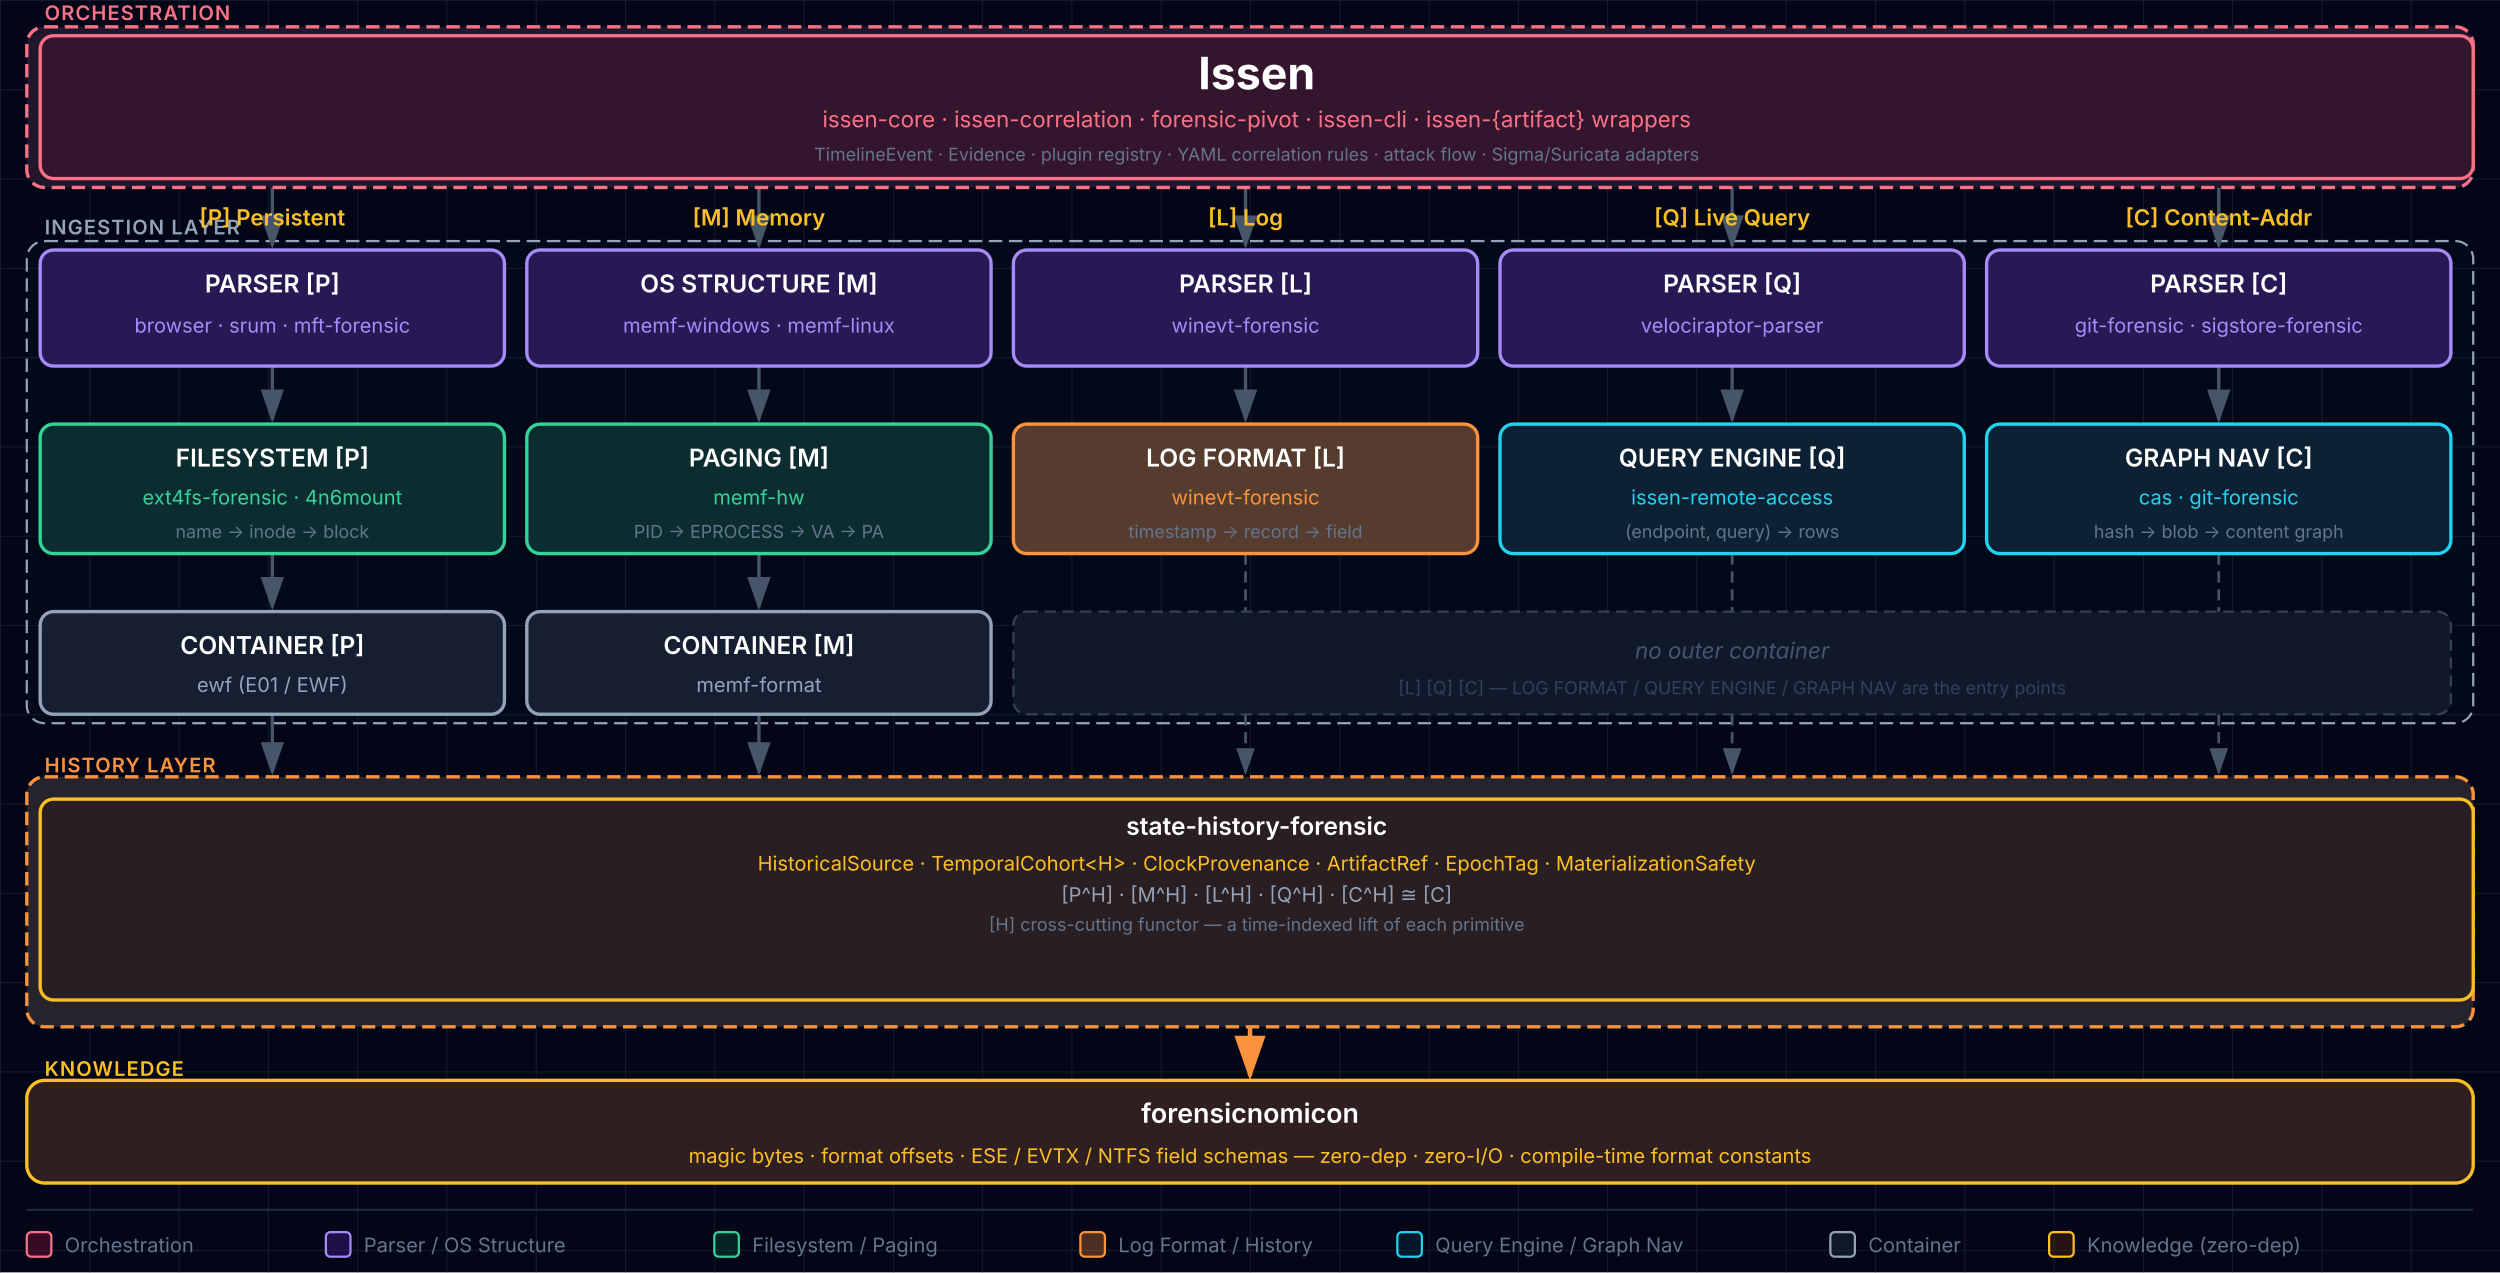
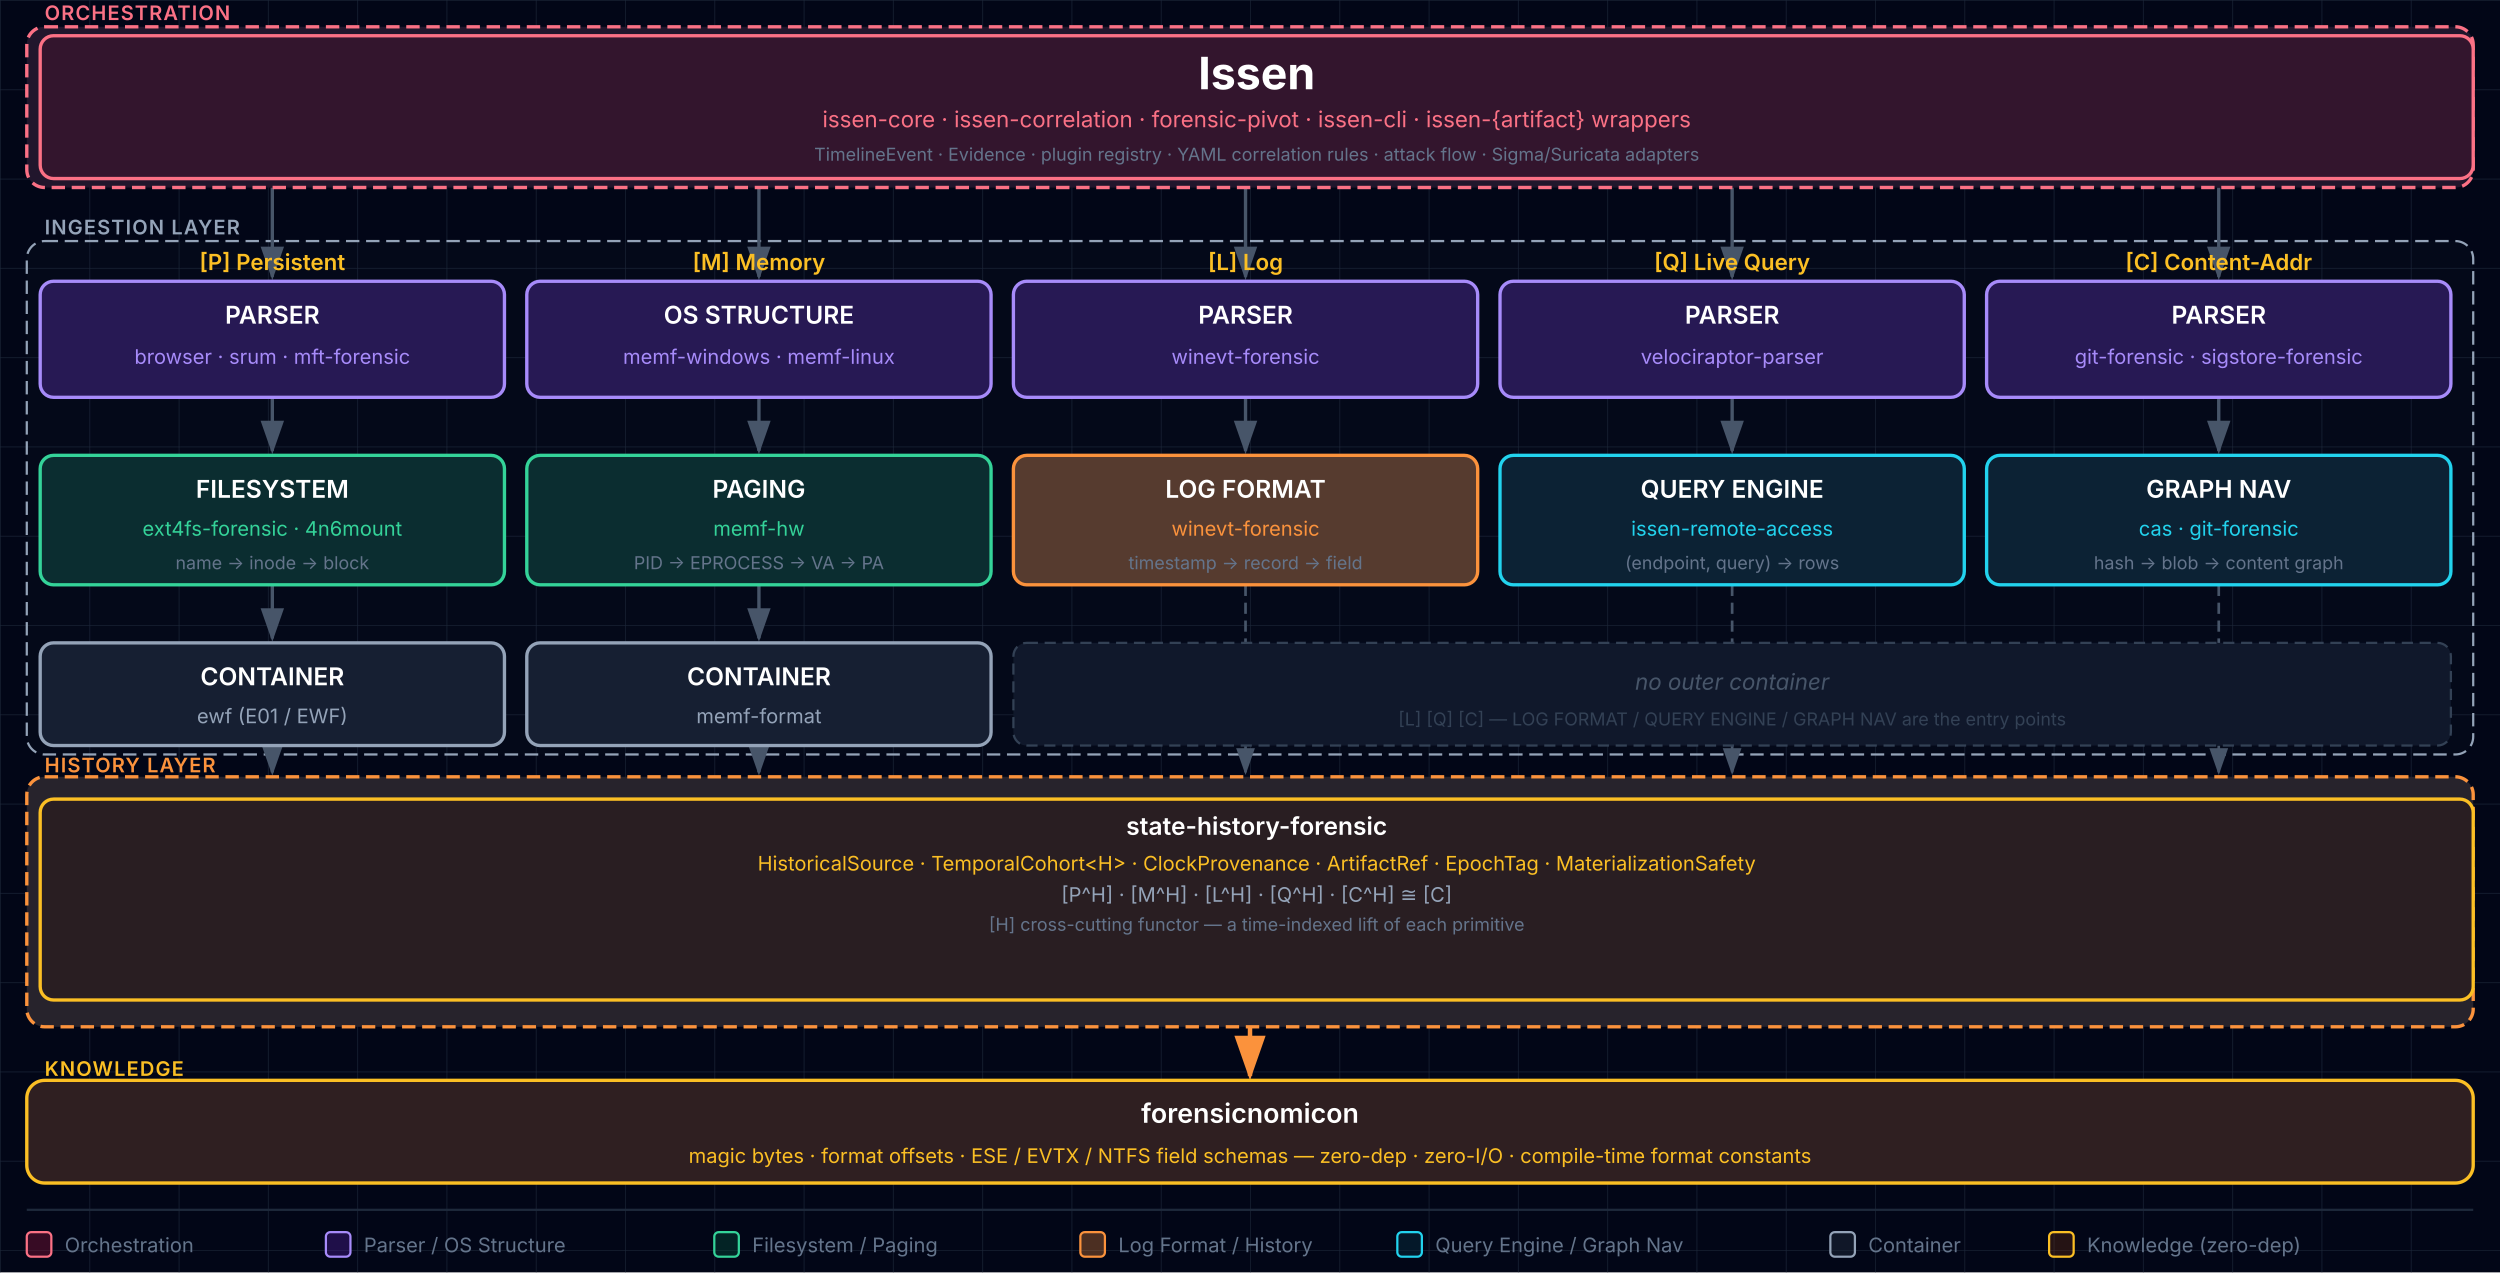
<svg xmlns="http://www.w3.org/2000/svg" viewBox="0 0 1120 570" style="width:100%;height:auto;font-family:'Inter',system-ui,sans-serif;">
  <defs>
    <pattern id="grid" width="40" height="40" patternUnits="userSpaceOnUse">
      <path d="M 40 0 L 0 0 0 40" fill="none" stroke="#1e293b" stroke-width="0.5" />
    </pattern>
    <marker id="arr" markerWidth="10" markerHeight="7" refX="9" refY="3.5" orient="auto">
      <polygon points="0 0,10 3.5,0 7" fill="#475569" />
    </marker>
    <marker id="arr-orange" markerWidth="10" markerHeight="7" refX="9" refY="3.5" orient="auto">
      <polygon points="0 0,10 3.5,0 7" fill="#fb923c" />
    </marker>
  </defs>
  <rect width="1120" height="570" fill="#020617" />
  <rect width="1120" height="570" fill="url(#grid)" />
-   <rect x="12" y="108" width="1096" height="216" rx="8" fill="rgba(30,41,59,0.08)" stroke="#94a3b8" stroke-width="1" stroke-dasharray="6,3" />
+   <rect x="12" y="108" width="1096" height="230" rx="8" fill="rgba(30,41,59,0.08)" stroke="#94a3b8" stroke-width="1" stroke-dasharray="6,3" />
  <text x="20" y="105" fill="#94a3b8" font-size="9" font-weight="600" letter-spacing="0.5">INGESTION LAYER</text>
-   <line x1="122" y1="84" x2="122" y2="110" stroke="#475569" stroke-width="1.5" marker-end="url(#arr)" />
-   <line x1="340" y1="84" x2="340" y2="110" stroke="#475569" stroke-width="1.5" marker-end="url(#arr)" />
-   <line x1="558" y1="84" x2="558" y2="110" stroke="#475569" stroke-width="1.5" marker-end="url(#arr)" />
-   <line x1="776" y1="84" x2="776" y2="110" stroke="#475569" stroke-width="1.5" marker-end="url(#arr)" />
-   <line x1="994" y1="84" x2="994" y2="110" stroke="#475569" stroke-width="1.5" marker-end="url(#arr)" />
-   <line x1="122" y1="164" x2="122" y2="188" stroke="#475569" stroke-width="1.5" marker-end="url(#arr)" />
-   <line x1="340" y1="164" x2="340" y2="188" stroke="#475569" stroke-width="1.5" marker-end="url(#arr)" />
-   <line x1="558" y1="164" x2="558" y2="188" stroke="#475569" stroke-width="1.5" marker-end="url(#arr)" />
-   <line x1="776" y1="164" x2="776" y2="188" stroke="#475569" stroke-width="1.5" marker-end="url(#arr)" />
-   <line x1="994" y1="164" x2="994" y2="188" stroke="#475569" stroke-width="1.5" marker-end="url(#arr)" />
-   <line x1="122" y1="248" x2="122" y2="272" stroke="#475569" stroke-width="1.5" marker-end="url(#arr)" />
-   <line x1="340" y1="248" x2="340" y2="272" stroke="#475569" stroke-width="1.5" marker-end="url(#arr)" />
-   <line x1="558" y1="248" x2="558" y2="346" stroke="#475569" stroke-width="1.2" stroke-dasharray="5,3" marker-end="url(#arr)" />
-   <line x1="776" y1="248" x2="776" y2="346" stroke="#475569" stroke-width="1.2" stroke-dasharray="5,3" marker-end="url(#arr)" />
-   <line x1="994" y1="248" x2="994" y2="346" stroke="#475569" stroke-width="1.2" stroke-dasharray="5,3" marker-end="url(#arr)" />
-   <line x1="122" y1="320" x2="122" y2="346" stroke="#475569" stroke-width="1.5" marker-end="url(#arr)" />
-   <line x1="340" y1="320" x2="340" y2="346" stroke="#475569" stroke-width="1.5" marker-end="url(#arr)" />
+   <line x1="122" y1="84" x2="122" y2="124" stroke="#475569" stroke-width="1.5" marker-end="url(#arr)" />
+   <line x1="340" y1="84" x2="340" y2="124" stroke="#475569" stroke-width="1.5" marker-end="url(#arr)" />
+   <line x1="558" y1="84" x2="558" y2="124" stroke="#475569" stroke-width="1.5" marker-end="url(#arr)" />
+   <line x1="776" y1="84" x2="776" y2="124" stroke="#475569" stroke-width="1.5" marker-end="url(#arr)" />
+   <line x1="994" y1="84" x2="994" y2="124" stroke="#475569" stroke-width="1.5" marker-end="url(#arr)" />
+   <line x1="122" y1="178" x2="122" y2="202" stroke="#475569" stroke-width="1.5" marker-end="url(#arr)" />
+   <line x1="340" y1="178" x2="340" y2="202" stroke="#475569" stroke-width="1.5" marker-end="url(#arr)" />
+   <line x1="558" y1="178" x2="558" y2="202" stroke="#475569" stroke-width="1.5" marker-end="url(#arr)" />
+   <line x1="776" y1="178" x2="776" y2="202" stroke="#475569" stroke-width="1.5" marker-end="url(#arr)" />
+   <line x1="994" y1="178" x2="994" y2="202" stroke="#475569" stroke-width="1.5" marker-end="url(#arr)" />
+   <line x1="122" y1="262" x2="122" y2="286" stroke="#475569" stroke-width="1.5" marker-end="url(#arr)" />
+   <line x1="340" y1="262" x2="340" y2="286" stroke="#475569" stroke-width="1.5" marker-end="url(#arr)" />
+   <line x1="558" y1="262" x2="558" y2="346" stroke="#475569" stroke-width="1.2" stroke-dasharray="5,3" marker-end="url(#arr)" />
+   <line x1="776" y1="262" x2="776" y2="346" stroke="#475569" stroke-width="1.2" stroke-dasharray="5,3" marker-end="url(#arr)" />
+   <line x1="994" y1="262" x2="994" y2="346" stroke="#475569" stroke-width="1.2" stroke-dasharray="5,3" marker-end="url(#arr)" />
+   <line x1="122" y1="334" x2="122" y2="346" stroke="#475569" stroke-width="1.5" marker-end="url(#arr)" />
+   <line x1="340" y1="334" x2="340" y2="346" stroke="#475569" stroke-width="1.5" marker-end="url(#arr)" />
  <line x1="560" y1="460" x2="560" y2="482" stroke="#fb923c" stroke-width="2" marker-end="url(#arr-orange)" />
  <rect x="12" y="12" width="1096" height="72" rx="8" fill="#0f172a" />
  <rect x="12" y="12" width="1096" height="72" rx="8" fill="rgba(136,19,55,0.15)" stroke="#fb7185" stroke-width="1.5" stroke-dasharray="6,3" />
  <text x="20" y="9" fill="#fb7185" font-size="9" font-weight="600" letter-spacing="0.5">ORCHESTRATION</text>
  <rect x="18" y="16" width="1090" height="64" rx="6" fill="#0f172a" />
  <rect x="18" y="16" width="1090" height="64" rx="6" fill="rgba(136,19,55,0.3)" stroke="#fb7185" stroke-width="1.5" />
  <text x="563" y="40" fill="white" font-size="20" font-weight="700" text-anchor="middle">Issen</text>
  <text x="563" y="57" fill="#fb7185" font-size="10" text-anchor="middle">issen-core · issen-correlation · forensic-pivot · issen-cli · issen-{artifact} wrappers</text>
  <text x="563" y="72" fill="#64748b" font-size="8" text-anchor="middle">TimelineEvent · Evidence · plugin registry · YAML correlation rules · attack flow · Sigma/Suricata adapters</text>
-   <text x="122" y="101" fill="#fbbf24" font-size="10" font-weight="600" text-anchor="middle">[P] Persistent</text>
-   <text x="340" y="101" fill="#fbbf24" font-size="10" font-weight="600" text-anchor="middle">[M] Memory</text>
-   <text x="558" y="101" fill="#fbbf24" font-size="10" font-weight="600" text-anchor="middle">[L] Log</text>
-   <text x="776" y="101" fill="#fbbf24" font-size="10" font-weight="600" text-anchor="middle">[Q] Live Query</text>
-   <text x="994" y="101" fill="#fbbf24" font-size="10" font-weight="600" text-anchor="middle">[C] Content-Addr</text>
-   <rect x="18" y="112" width="208" height="52" rx="6" fill="#0f172a" />
-   <rect x="18" y="112" width="208" height="52" rx="6" fill="rgba(76,29,149,0.4)" stroke="#a78bfa" stroke-width="1.5" />
-   <text x="122" y="131" fill="white" font-size="11" font-weight="600" text-anchor="middle">PARSER  [P]</text>
-   <text x="122" y="149" fill="#a78bfa" font-size="9" text-anchor="middle">browser · srum · mft-forensic</text>
-   <rect x="236" y="112" width="208" height="52" rx="6" fill="#0f172a" />
-   <rect x="236" y="112" width="208" height="52" rx="6" fill="rgba(76,29,149,0.4)" stroke="#a78bfa" stroke-width="1.5" />
-   <text x="340" y="131" fill="white" font-size="11" font-weight="600" text-anchor="middle">OS STRUCTURE  [M]</text>
-   <text x="340" y="149" fill="#a78bfa" font-size="9" text-anchor="middle">memf-windows · memf-linux</text>
-   <rect x="454" y="112" width="208" height="52" rx="6" fill="#0f172a" />
-   <rect x="454" y="112" width="208" height="52" rx="6" fill="rgba(76,29,149,0.4)" stroke="#a78bfa" stroke-width="1.5" />
-   <text x="558" y="131" fill="white" font-size="11" font-weight="600" text-anchor="middle">PARSER  [L]</text>
-   <text x="558" y="149" fill="#a78bfa" font-size="9" text-anchor="middle">winevt-forensic</text>
-   <rect x="672" y="112" width="208" height="52" rx="6" fill="#0f172a" />
-   <rect x="672" y="112" width="208" height="52" rx="6" fill="rgba(76,29,149,0.4)" stroke="#a78bfa" stroke-width="1.5" />
-   <text x="776" y="131" fill="white" font-size="11" font-weight="600" text-anchor="middle">PARSER  [Q]</text>
-   <text x="776" y="149" fill="#a78bfa" font-size="9" text-anchor="middle">velociraptor-parser</text>
-   <rect x="890" y="112" width="208" height="52" rx="6" fill="#0f172a" />
-   <rect x="890" y="112" width="208" height="52" rx="6" fill="rgba(76,29,149,0.4)" stroke="#a78bfa" stroke-width="1.5" />
-   <text x="994" y="131" fill="white" font-size="11" font-weight="600" text-anchor="middle">PARSER  [C]</text>
-   <text x="994" y="149" fill="#a78bfa" font-size="9" text-anchor="middle">git-forensic · sigstore-forensic</text>
-   <rect x="18" y="190" width="208" height="58" rx="6" fill="#0f172a" />
-   <rect x="18" y="190" width="208" height="58" rx="6" fill="rgba(6,78,59,0.4)" stroke="#34d399" stroke-width="1.5" />
-   <text x="122" y="209" fill="white" font-size="11" font-weight="600" text-anchor="middle">FILESYSTEM  [P]</text>
-   <text x="122" y="226" fill="#34d399" font-size="9" text-anchor="middle">ext4fs-forensic · 4n6mount</text>
-   <text x="122" y="241" fill="#64748b" font-size="8" text-anchor="middle">name → inode → block</text>
-   <rect x="236" y="190" width="208" height="58" rx="6" fill="#0f172a" />
-   <rect x="236" y="190" width="208" height="58" rx="6" fill="rgba(6,78,59,0.4)" stroke="#34d399" stroke-width="1.5" />
-   <text x="340" y="209" fill="white" font-size="11" font-weight="600" text-anchor="middle">PAGING  [M]</text>
-   <text x="340" y="226" fill="#34d399" font-size="9" text-anchor="middle">memf-hw</text>
-   <text x="340" y="241" fill="#64748b" font-size="8" text-anchor="middle">PID → EPROCESS → VA → PA</text>
-   <rect x="454" y="190" width="208" height="58" rx="6" fill="#0f172a" />
-   <rect x="454" y="190" width="208" height="58" rx="6" fill="rgba(251,146,60,0.3)" stroke="#fb923c" stroke-width="1.5" />
-   <text x="558" y="209" fill="white" font-size="11" font-weight="600" text-anchor="middle">LOG FORMAT  [L]</text>
-   <text x="558" y="226" fill="#fb923c" font-size="9" text-anchor="middle">winevt-forensic</text>
-   <text x="558" y="241" fill="#64748b" font-size="8" text-anchor="middle">timestamp → record → field</text>
-   <rect x="672" y="190" width="208" height="58" rx="6" fill="#0f172a" />
-   <rect x="672" y="190" width="208" height="58" rx="6" fill="rgba(8,51,68,0.4)" stroke="#22d3ee" stroke-width="1.5" />
-   <text x="776" y="209" fill="white" font-size="11" font-weight="600" text-anchor="middle">QUERY ENGINE  [Q]</text>
-   <text x="776" y="226" fill="#22d3ee" font-size="9" text-anchor="middle">issen-remote-access</text>
-   <text x="776" y="241" fill="#64748b" font-size="8" text-anchor="middle">(endpoint, query) → rows</text>
-   <rect x="890" y="190" width="208" height="58" rx="6" fill="#0f172a" />
-   <rect x="890" y="190" width="208" height="58" rx="6" fill="rgba(8,51,68,0.4)" stroke="#22d3ee" stroke-width="1.5" />
-   <text x="994" y="209" fill="white" font-size="11" font-weight="600" text-anchor="middle">GRAPH NAV  [C]</text>
-   <text x="994" y="226" fill="#22d3ee" font-size="9" text-anchor="middle">cas · git-forensic</text>
-   <text x="994" y="241" fill="#64748b" font-size="8" text-anchor="middle">hash → blob → content graph</text>
-   <rect x="18" y="274" width="208" height="46" rx="6" fill="#0f172a" />
-   <rect x="18" y="274" width="208" height="46" rx="6" fill="rgba(30,41,59,0.5)" stroke="#94a3b8" stroke-width="1.5" />
-   <text x="122" y="293" fill="white" font-size="11" font-weight="600" text-anchor="middle">CONTAINER  [P]</text>
-   <text x="122" y="310" fill="#94a3b8" font-size="9" text-anchor="middle">ewf  (E01 / EWF)</text>
-   <rect x="236" y="274" width="208" height="46" rx="6" fill="#0f172a" />
-   <rect x="236" y="274" width="208" height="46" rx="6" fill="rgba(30,41,59,0.5)" stroke="#94a3b8" stroke-width="1.5" />
-   <text x="340" y="293" fill="white" font-size="11" font-weight="600" text-anchor="middle">CONTAINER  [M]</text>
-   <text x="340" y="310" fill="#94a3b8" font-size="9" text-anchor="middle">memf-format</text>
-   <rect x="454" y="274" width="644" height="46" rx="6" fill="#0f172a" />
-   <rect x="454" y="274" width="644" height="46" rx="6" fill="rgba(30,41,59,0.08)" stroke="#334155" stroke-width="1" stroke-dasharray="5,3" />
-   <text x="776" y="295" fill="#475569" font-size="10" font-style="italic" text-anchor="middle">no outer container</text>
-   <text x="776" y="311" fill="#334155" font-size="8" text-anchor="middle">[L] [Q] [C] — LOG FORMAT / QUERY ENGINE / GRAPH NAV are the entry points</text>
+   <text x="122" y="121" fill="#fbbf24" font-size="10" font-weight="600" text-anchor="middle">[P] Persistent</text>
+   <text x="340" y="121" fill="#fbbf24" font-size="10" font-weight="600" text-anchor="middle">[M] Memory</text>
+   <text x="558" y="121" fill="#fbbf24" font-size="10" font-weight="600" text-anchor="middle">[L] Log</text>
+   <text x="776" y="121" fill="#fbbf24" font-size="10" font-weight="600" text-anchor="middle">[Q] Live Query</text>
+   <text x="994" y="121" fill="#fbbf24" font-size="10" font-weight="600" text-anchor="middle">[C] Content-Addr</text>
+   <rect x="18" y="126" width="208" height="52" rx="6" fill="#0f172a" />
+   <rect x="18" y="126" width="208" height="52" rx="6" fill="rgba(76,29,149,0.4)" stroke="#a78bfa" stroke-width="1.5" />
+   <text x="122" y="145" fill="white" font-size="11" font-weight="600" text-anchor="middle">PARSER</text>
+   <text x="122" y="163" fill="#a78bfa" font-size="9" text-anchor="middle">browser · srum · mft-forensic</text>
+   <rect x="236" y="126" width="208" height="52" rx="6" fill="#0f172a" />
+   <rect x="236" y="126" width="208" height="52" rx="6" fill="rgba(76,29,149,0.4)" stroke="#a78bfa" stroke-width="1.5" />
+   <text x="340" y="145" fill="white" font-size="11" font-weight="600" text-anchor="middle">OS STRUCTURE</text>
+   <text x="340" y="163" fill="#a78bfa" font-size="9" text-anchor="middle">memf-windows · memf-linux</text>
+   <rect x="454" y="126" width="208" height="52" rx="6" fill="#0f172a" />
+   <rect x="454" y="126" width="208" height="52" rx="6" fill="rgba(76,29,149,0.4)" stroke="#a78bfa" stroke-width="1.5" />
+   <text x="558" y="145" fill="white" font-size="11" font-weight="600" text-anchor="middle">PARSER</text>
+   <text x="558" y="163" fill="#a78bfa" font-size="9" text-anchor="middle">winevt-forensic</text>
+   <rect x="672" y="126" width="208" height="52" rx="6" fill="#0f172a" />
+   <rect x="672" y="126" width="208" height="52" rx="6" fill="rgba(76,29,149,0.4)" stroke="#a78bfa" stroke-width="1.5" />
+   <text x="776" y="145" fill="white" font-size="11" font-weight="600" text-anchor="middle">PARSER</text>
+   <text x="776" y="163" fill="#a78bfa" font-size="9" text-anchor="middle">velociraptor-parser</text>
+   <rect x="890" y="126" width="208" height="52" rx="6" fill="#0f172a" />
+   <rect x="890" y="126" width="208" height="52" rx="6" fill="rgba(76,29,149,0.4)" stroke="#a78bfa" stroke-width="1.5" />
+   <text x="994" y="145" fill="white" font-size="11" font-weight="600" text-anchor="middle">PARSER</text>
+   <text x="994" y="163" fill="#a78bfa" font-size="9" text-anchor="middle">git-forensic · sigstore-forensic</text>
+   <rect x="18" y="204" width="208" height="58" rx="6" fill="#0f172a" />
+   <rect x="18" y="204" width="208" height="58" rx="6" fill="rgba(6,78,59,0.4)" stroke="#34d399" stroke-width="1.5" />
+   <text x="122" y="223" fill="white" font-size="11" font-weight="600" text-anchor="middle">FILESYSTEM</text>
+   <text x="122" y="240" fill="#34d399" font-size="9" text-anchor="middle">ext4fs-forensic · 4n6mount</text>
+   <text x="122" y="255" fill="#64748b" font-size="8" text-anchor="middle">name → inode → block</text>
+   <rect x="236" y="204" width="208" height="58" rx="6" fill="#0f172a" />
+   <rect x="236" y="204" width="208" height="58" rx="6" fill="rgba(6,78,59,0.4)" stroke="#34d399" stroke-width="1.5" />
+   <text x="340" y="223" fill="white" font-size="11" font-weight="600" text-anchor="middle">PAGING</text>
+   <text x="340" y="240" fill="#34d399" font-size="9" text-anchor="middle">memf-hw</text>
+   <text x="340" y="255" fill="#64748b" font-size="8" text-anchor="middle">PID → EPROCESS → VA → PA</text>
+   <rect x="454" y="204" width="208" height="58" rx="6" fill="#0f172a" />
+   <rect x="454" y="204" width="208" height="58" rx="6" fill="rgba(251,146,60,0.3)" stroke="#fb923c" stroke-width="1.5" />
+   <text x="558" y="223" fill="white" font-size="11" font-weight="600" text-anchor="middle">LOG FORMAT</text>
+   <text x="558" y="240" fill="#fb923c" font-size="9" text-anchor="middle">winevt-forensic</text>
+   <text x="558" y="255" fill="#64748b" font-size="8" text-anchor="middle">timestamp → record → field</text>
+   <rect x="672" y="204" width="208" height="58" rx="6" fill="#0f172a" />
+   <rect x="672" y="204" width="208" height="58" rx="6" fill="rgba(8,51,68,0.4)" stroke="#22d3ee" stroke-width="1.5" />
+   <text x="776" y="223" fill="white" font-size="11" font-weight="600" text-anchor="middle">QUERY ENGINE</text>
+   <text x="776" y="240" fill="#22d3ee" font-size="9" text-anchor="middle">issen-remote-access</text>
+   <text x="776" y="255" fill="#64748b" font-size="8" text-anchor="middle">(endpoint, query) → rows</text>
+   <rect x="890" y="204" width="208" height="58" rx="6" fill="#0f172a" />
+   <rect x="890" y="204" width="208" height="58" rx="6" fill="rgba(8,51,68,0.4)" stroke="#22d3ee" stroke-width="1.5" />
+   <text x="994" y="223" fill="white" font-size="11" font-weight="600" text-anchor="middle">GRAPH NAV</text>
+   <text x="994" y="240" fill="#22d3ee" font-size="9" text-anchor="middle">cas · git-forensic</text>
+   <text x="994" y="255" fill="#64748b" font-size="8" text-anchor="middle">hash → blob → content graph</text>
+   <rect x="18" y="288" width="208" height="46" rx="6" fill="#0f172a" />
+   <rect x="18" y="288" width="208" height="46" rx="6" fill="rgba(30,41,59,0.5)" stroke="#94a3b8" stroke-width="1.5" />
+   <text x="122" y="307" fill="white" font-size="11" font-weight="600" text-anchor="middle">CONTAINER</text>
+   <text x="122" y="324" fill="#94a3b8" font-size="9" text-anchor="middle">ewf  (E01 / EWF)</text>
+   <rect x="236" y="288" width="208" height="46" rx="6" fill="#0f172a" />
+   <rect x="236" y="288" width="208" height="46" rx="6" fill="rgba(30,41,59,0.5)" stroke="#94a3b8" stroke-width="1.5" />
+   <text x="340" y="307" fill="white" font-size="11" font-weight="600" text-anchor="middle">CONTAINER</text>
+   <text x="340" y="324" fill="#94a3b8" font-size="9" text-anchor="middle">memf-format</text>
+   <rect x="454" y="288" width="644" height="46" rx="6" fill="#0f172a" />
+   <rect x="454" y="288" width="644" height="46" rx="6" fill="rgba(30,41,59,0.08)" stroke="#334155" stroke-width="1" stroke-dasharray="5,3" />
+   <text x="776" y="309" fill="#475569" font-size="10" font-style="italic" text-anchor="middle">no outer container</text>
+   <text x="776" y="325" fill="#334155" font-size="8" text-anchor="middle">[L] [Q] [C] — LOG FORMAT / QUERY ENGINE / GRAPH NAV are the entry points</text>
  <rect x="12" y="348" width="1096" height="112" rx="8" fill="#0f172a" />
  <rect x="12" y="348" width="1096" height="112" rx="8" fill="rgba(251,146,60,0.1)" stroke="#fb923c" stroke-width="1.5" stroke-dasharray="6,3" />
  <text x="20" y="346" fill="#fb923c" font-size="9" font-weight="600" letter-spacing="0.5">HISTORY LAYER</text>
  <rect x="18" y="358" width="1090" height="90" rx="6" fill="#0f172a" />
  <rect x="18" y="358" width="1090" height="90" rx="6" fill="rgba(120,53,15,0.25)" stroke="#fbbf24" stroke-width="1.5" />
  <text x="563" y="374" fill="white" font-size="11" font-weight="600" text-anchor="middle">state-history-forensic</text>
  <text x="563" y="390" fill="#fbbf24" font-size="9" text-anchor="middle">HistoricalSource · TemporalCohort&lt;H&gt; · ClockProvenance · ArtifactRef · EpochTag · MaterializationSafety</text>
  <text x="563" y="404" fill="#94a3b8" font-size="9" text-anchor="middle">[P^H]  ·  [M^H]  ·  [L^H]  ·  [Q^H]  ·  [C^H] ≅ [C]</text>
  <text x="563" y="417" fill="#64748b" font-size="8" text-anchor="middle">[H] cross-cutting functor — a time-indexed lift of each primitive</text>
  <rect x="12" y="484" width="1096" height="46" rx="8" fill="#0f172a" />
  <rect x="12" y="484" width="1096" height="46" rx="8" fill="rgba(120,53,15,0.3)" stroke="#fbbf24" stroke-width="1.5" />
  <text x="20" y="482" fill="#fbbf24" font-size="9" font-weight="600" letter-spacing="0.5">KNOWLEDGE</text>
  <text x="560" y="503" fill="white" font-size="12" font-weight="600" text-anchor="middle">forensicnomicon</text>
  <text x="560" y="521" fill="#fbbf24" font-size="9" text-anchor="middle">magic bytes · format offsets · ESE / EVTX / NTFS field schemas — zero-dep · zero-I/O · compile-time format constants</text>
  <line x1="12" y1="542" x2="1108" y2="542" stroke="#1e293b" stroke-width="1" />
  <rect x="12" y="552" width="11" height="11" rx="2" fill="rgba(136,19,55,0.4)" stroke="#fb7185" stroke-width="1" />
  <text x="29" y="561" fill="#64748b" font-size="9">Orchestration</text>
  <rect x="146" y="552" width="11" height="11" rx="2" fill="rgba(76,29,149,0.4)" stroke="#a78bfa" stroke-width="1" />
  <text x="163" y="561" fill="#64748b" font-size="9">Parser / OS Structure</text>
  <rect x="320" y="552" width="11" height="11" rx="2" fill="rgba(6,78,59,0.4)" stroke="#34d399" stroke-width="1" />
  <text x="337" y="561" fill="#64748b" font-size="9">Filesystem / Paging</text>
  <rect x="484" y="552" width="11" height="11" rx="2" fill="rgba(251,146,60,0.3)" stroke="#fb923c" stroke-width="1" />
  <text x="501" y="561" fill="#64748b" font-size="9">Log Format / History</text>
  <rect x="626" y="552" width="11" height="11" rx="2" fill="rgba(8,51,68,0.4)" stroke="#22d3ee" stroke-width="1" />
  <text x="643" y="561" fill="#64748b" font-size="9">Query Engine / Graph Nav</text>
  <rect x="820" y="552" width="11" height="11" rx="2" fill="rgba(30,41,59,0.5)" stroke="#94a3b8" stroke-width="1" />
  <text x="837" y="561" fill="#64748b" font-size="9">Container</text>
  <rect x="918" y="552" width="11" height="11" rx="2" fill="rgba(120,53,15,0.3)" stroke="#fbbf24" stroke-width="1" />
  <text x="935" y="561" fill="#64748b" font-size="9">Knowledge (zero-dep)</text>
</svg>
